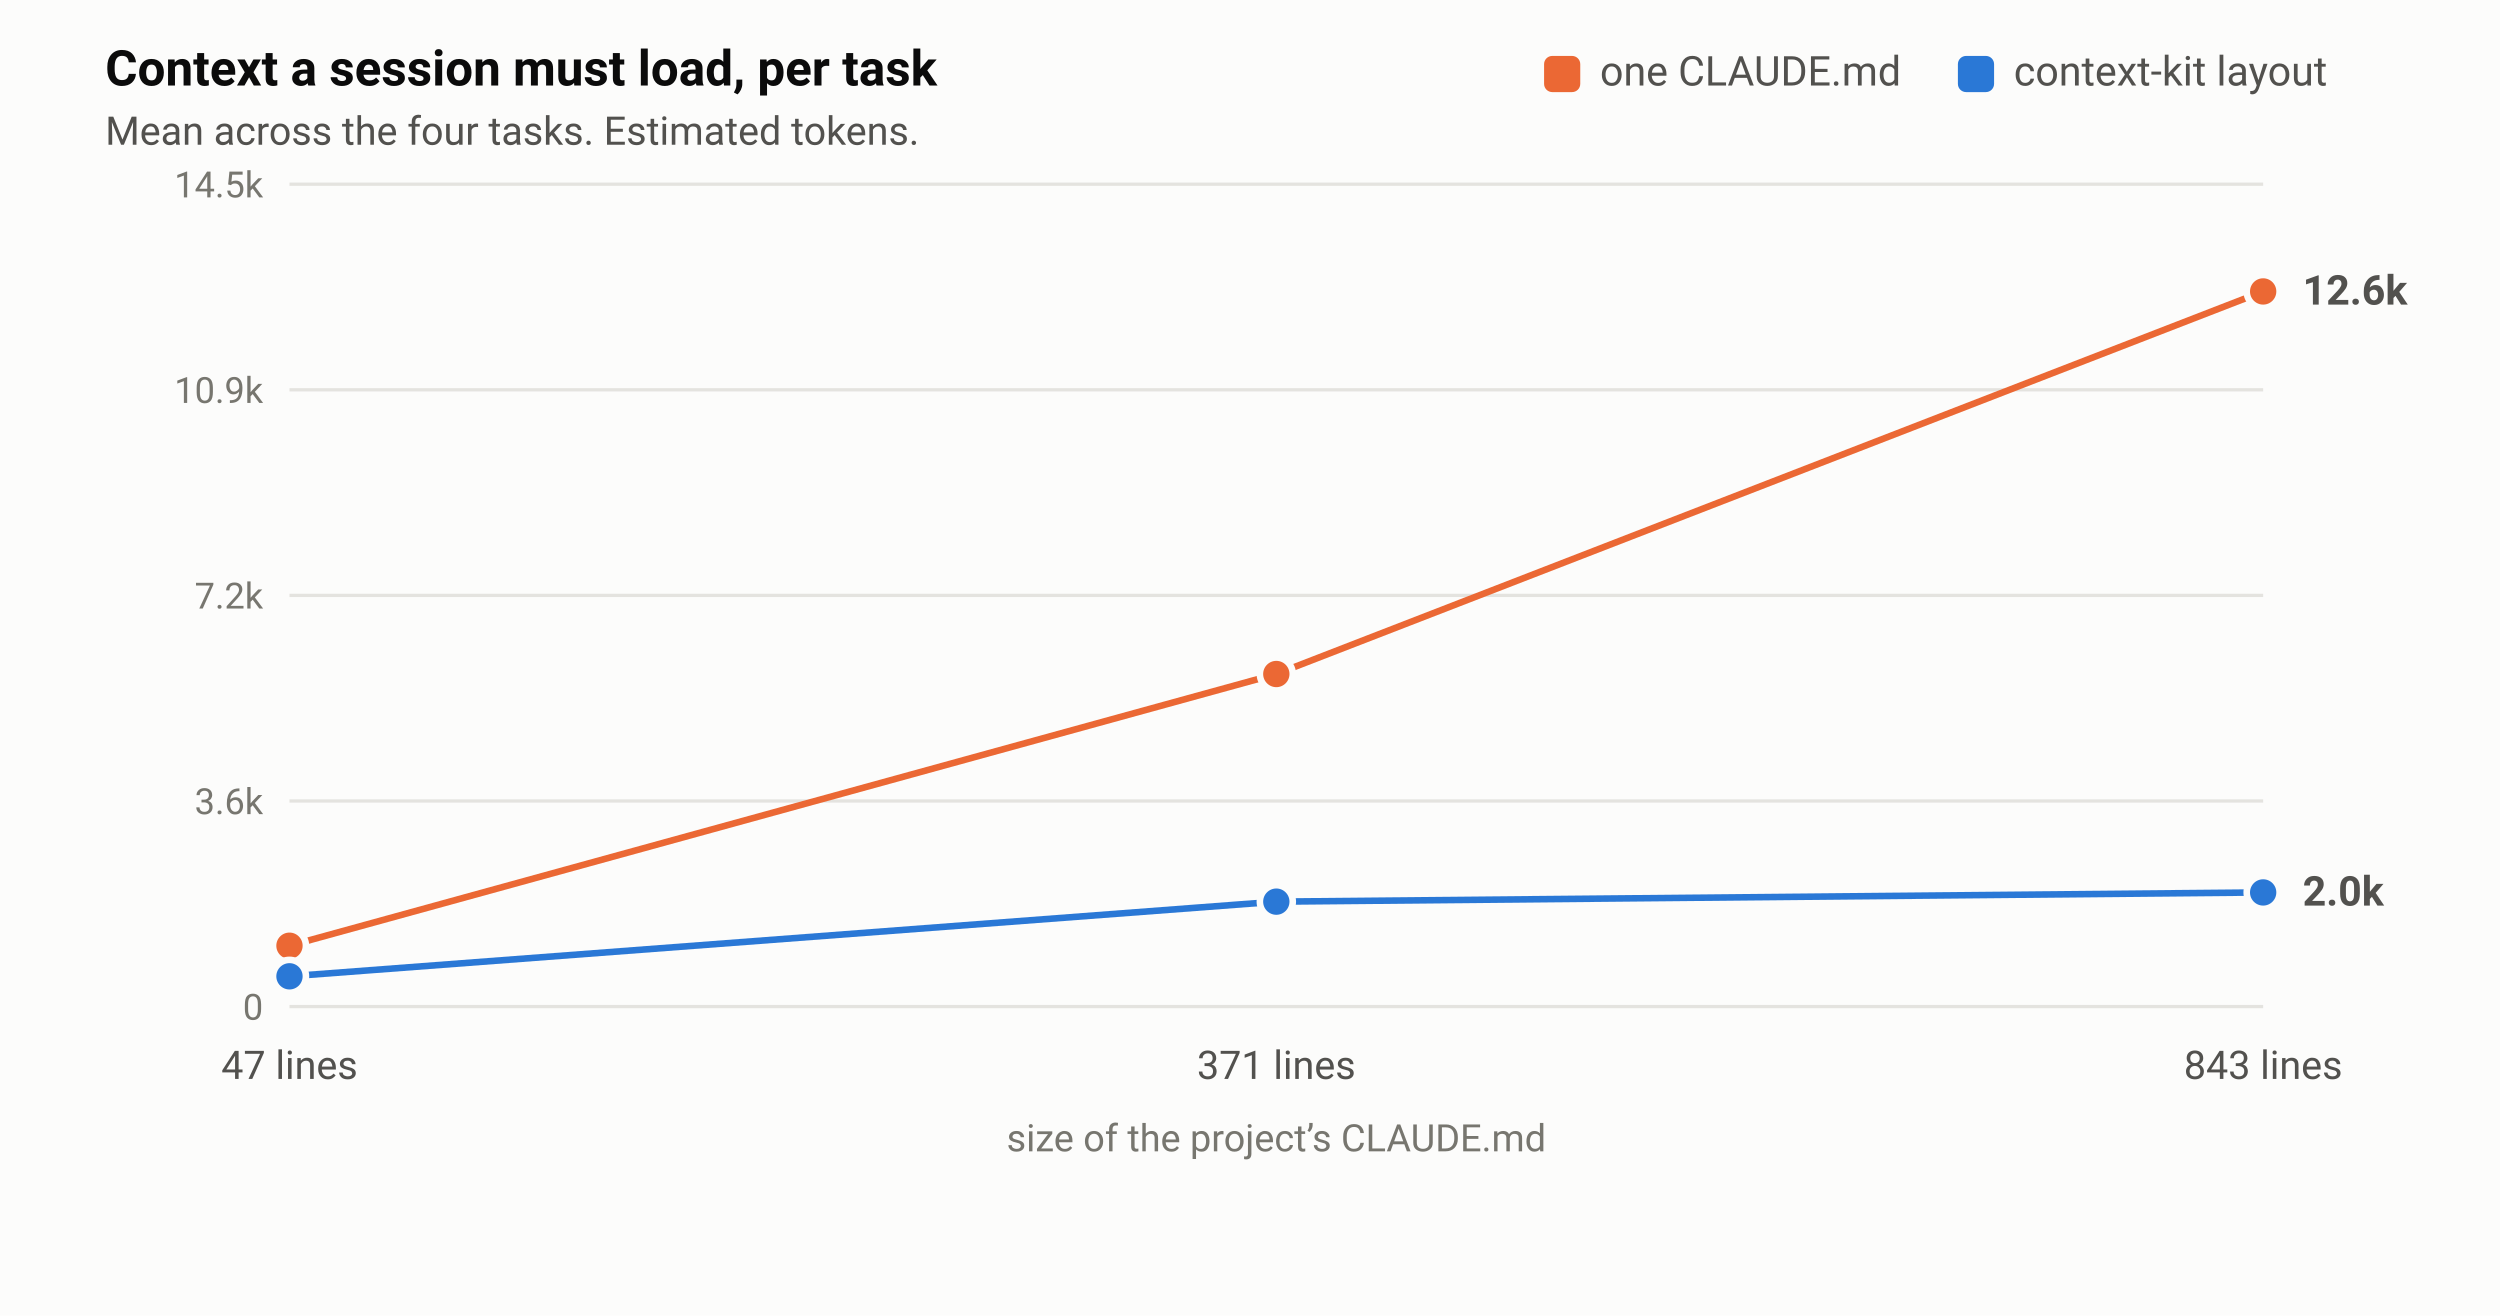
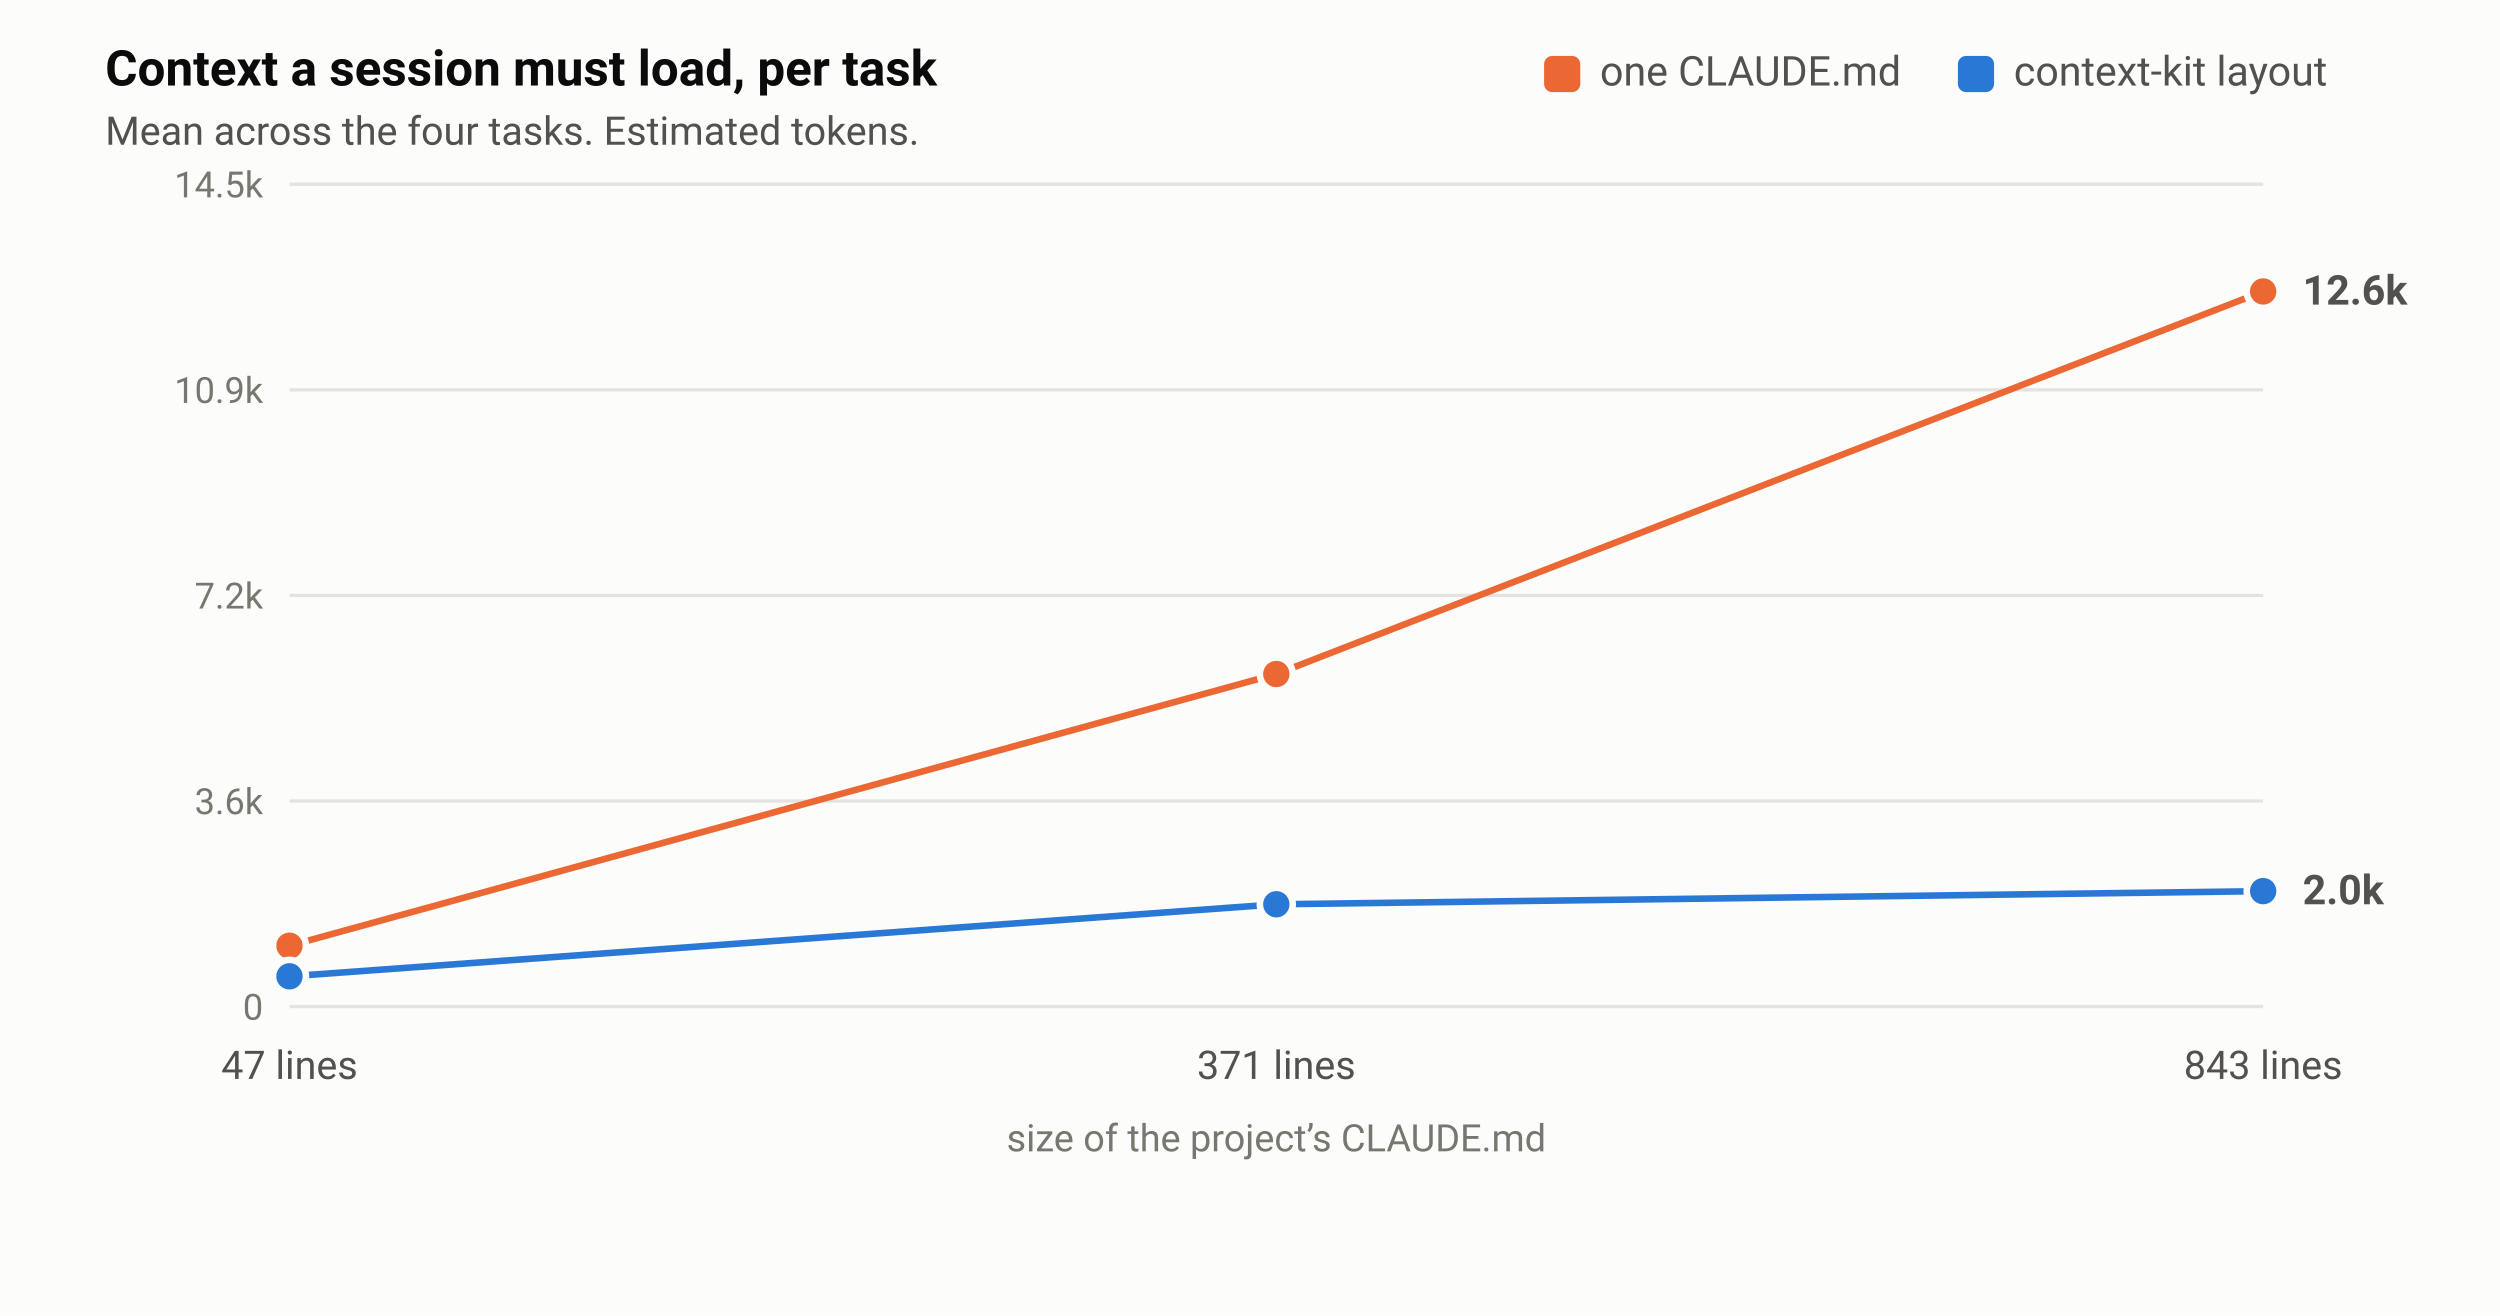
<svg xmlns="http://www.w3.org/2000/svg" viewBox="0 0 760 400" width="760" height="400" role="img" aria-label="Context loaded as the CLAUDE.md grows" font-family="ui-sans-serif,-apple-system,Segoe UI,Roboto,sans-serif">
  <rect width="760" height="400" fill="#fcfcfb" />
  <text x="32" y="26" font-size="15" font-weight="600" fill="#0b0b0b">Context a session must load, per task</text>
  <text x="32" y="44" font-size="12" fill="#52514e">Mean across the four tasks. Estimated tokens.</text>
  <rect x="469.4" y="17" width="11" height="11" rx="2.5" fill="#eb6834" />
  <text x="486.4" y="26" font-size="12.5" fill="#52514e">one CLAUDE.md</text>
  <rect x="595.2" y="17" width="11" height="11" rx="2.5" fill="#2a78d6" />
  <text x="612.2" y="26" font-size="12.5" fill="#52514e">context-kit layout</text>
  <line x1="88" y1="306.0" x2="688" y2="306.0" stroke="#e4e3df" stroke-width="1" />
  <text x="80" y="310.0" text-anchor="end" font-size="11" fill="#77766f">0</text>
  <line x1="88" y1="243.5" x2="688" y2="243.5" stroke="#e4e3df" stroke-width="1" />
  <text x="80" y="247.5" text-anchor="end" font-size="11" fill="#77766f">3.6k</text>
  <line x1="88" y1="181.0" x2="688" y2="181.0" stroke="#e4e3df" stroke-width="1" />
  <text x="80" y="185.0" text-anchor="end" font-size="11" fill="#77766f">7.2k</text>
  <line x1="88" y1="118.5" x2="688" y2="118.5" stroke="#e4e3df" stroke-width="1" />
  <text x="80" y="122.5" text-anchor="end" font-size="11" fill="#77766f">10.9k</text>
  <line x1="88" y1="56.0" x2="688" y2="56.0" stroke="#e4e3df" stroke-width="1" />
  <text x="80" y="60.0" text-anchor="end" font-size="11" fill="#77766f">14.5k</text>
  <polyline points="88.0,287.5 388.0,204.9 688.0,88.6" fill="none" stroke="#eb6834" stroke-width="2" stroke-linejoin="round" />
  <circle cx="88.0" cy="287.5" r="5" fill="#eb6834" stroke="#fcfcfb" stroke-width="2" />
  <circle cx="388.0" cy="204.9" r="5" fill="#eb6834" stroke="#fcfcfb" stroke-width="2" />
  <circle cx="688.0" cy="88.6" r="5" fill="#eb6834" stroke="#fcfcfb" stroke-width="2" />
  <text x="700.0" y="92.6" font-size="12.5" font-weight="600" fill="#52514e">12.6k</text>
-   <polyline points="88.0,296.8 388.0,274.1 688.0,271.3" fill="none" stroke="#2a78d6" stroke-width="2" stroke-linejoin="round" />
+   <polyline points="88.0,296.8 388.0,274.9 688.0,270.9" fill="none" stroke="#2a78d6" stroke-width="2" stroke-linejoin="round" />
  <circle cx="88.0" cy="296.8" r="5" fill="#2a78d6" stroke="#fcfcfb" stroke-width="2" />
-   <circle cx="388.0" cy="274.1" r="5" fill="#2a78d6" stroke="#fcfcfb" stroke-width="2" />
-   <circle cx="688.0" cy="271.3" r="5" fill="#2a78d6" stroke="#fcfcfb" stroke-width="2" />
-   <text x="700.0" y="275.3" font-size="12.5" font-weight="600" fill="#52514e">2.0k</text>
+   <circle cx="388.0" cy="274.9" r="5" fill="#2a78d6" stroke="#fcfcfb" stroke-width="2" />
+   <circle cx="688.0" cy="270.9" r="5" fill="#2a78d6" stroke="#fcfcfb" stroke-width="2" />
+   <text x="700.0" y="274.9" font-size="12.5" font-weight="600" fill="#52514e">2.0k</text>
  <text x="88.0" y="328" text-anchor="middle" font-size="12" fill="#52514e">47 lines</text>
  <text x="388.0" y="328" text-anchor="middle" font-size="12" fill="#52514e">371 lines</text>
  <text x="688.0" y="328" text-anchor="middle" font-size="12" fill="#52514e">843 lines</text>
  <text x="388.0" y="350" text-anchor="middle" font-size="11.5" fill="#77766f">size of the project’s CLAUDE.md</text>
</svg>
